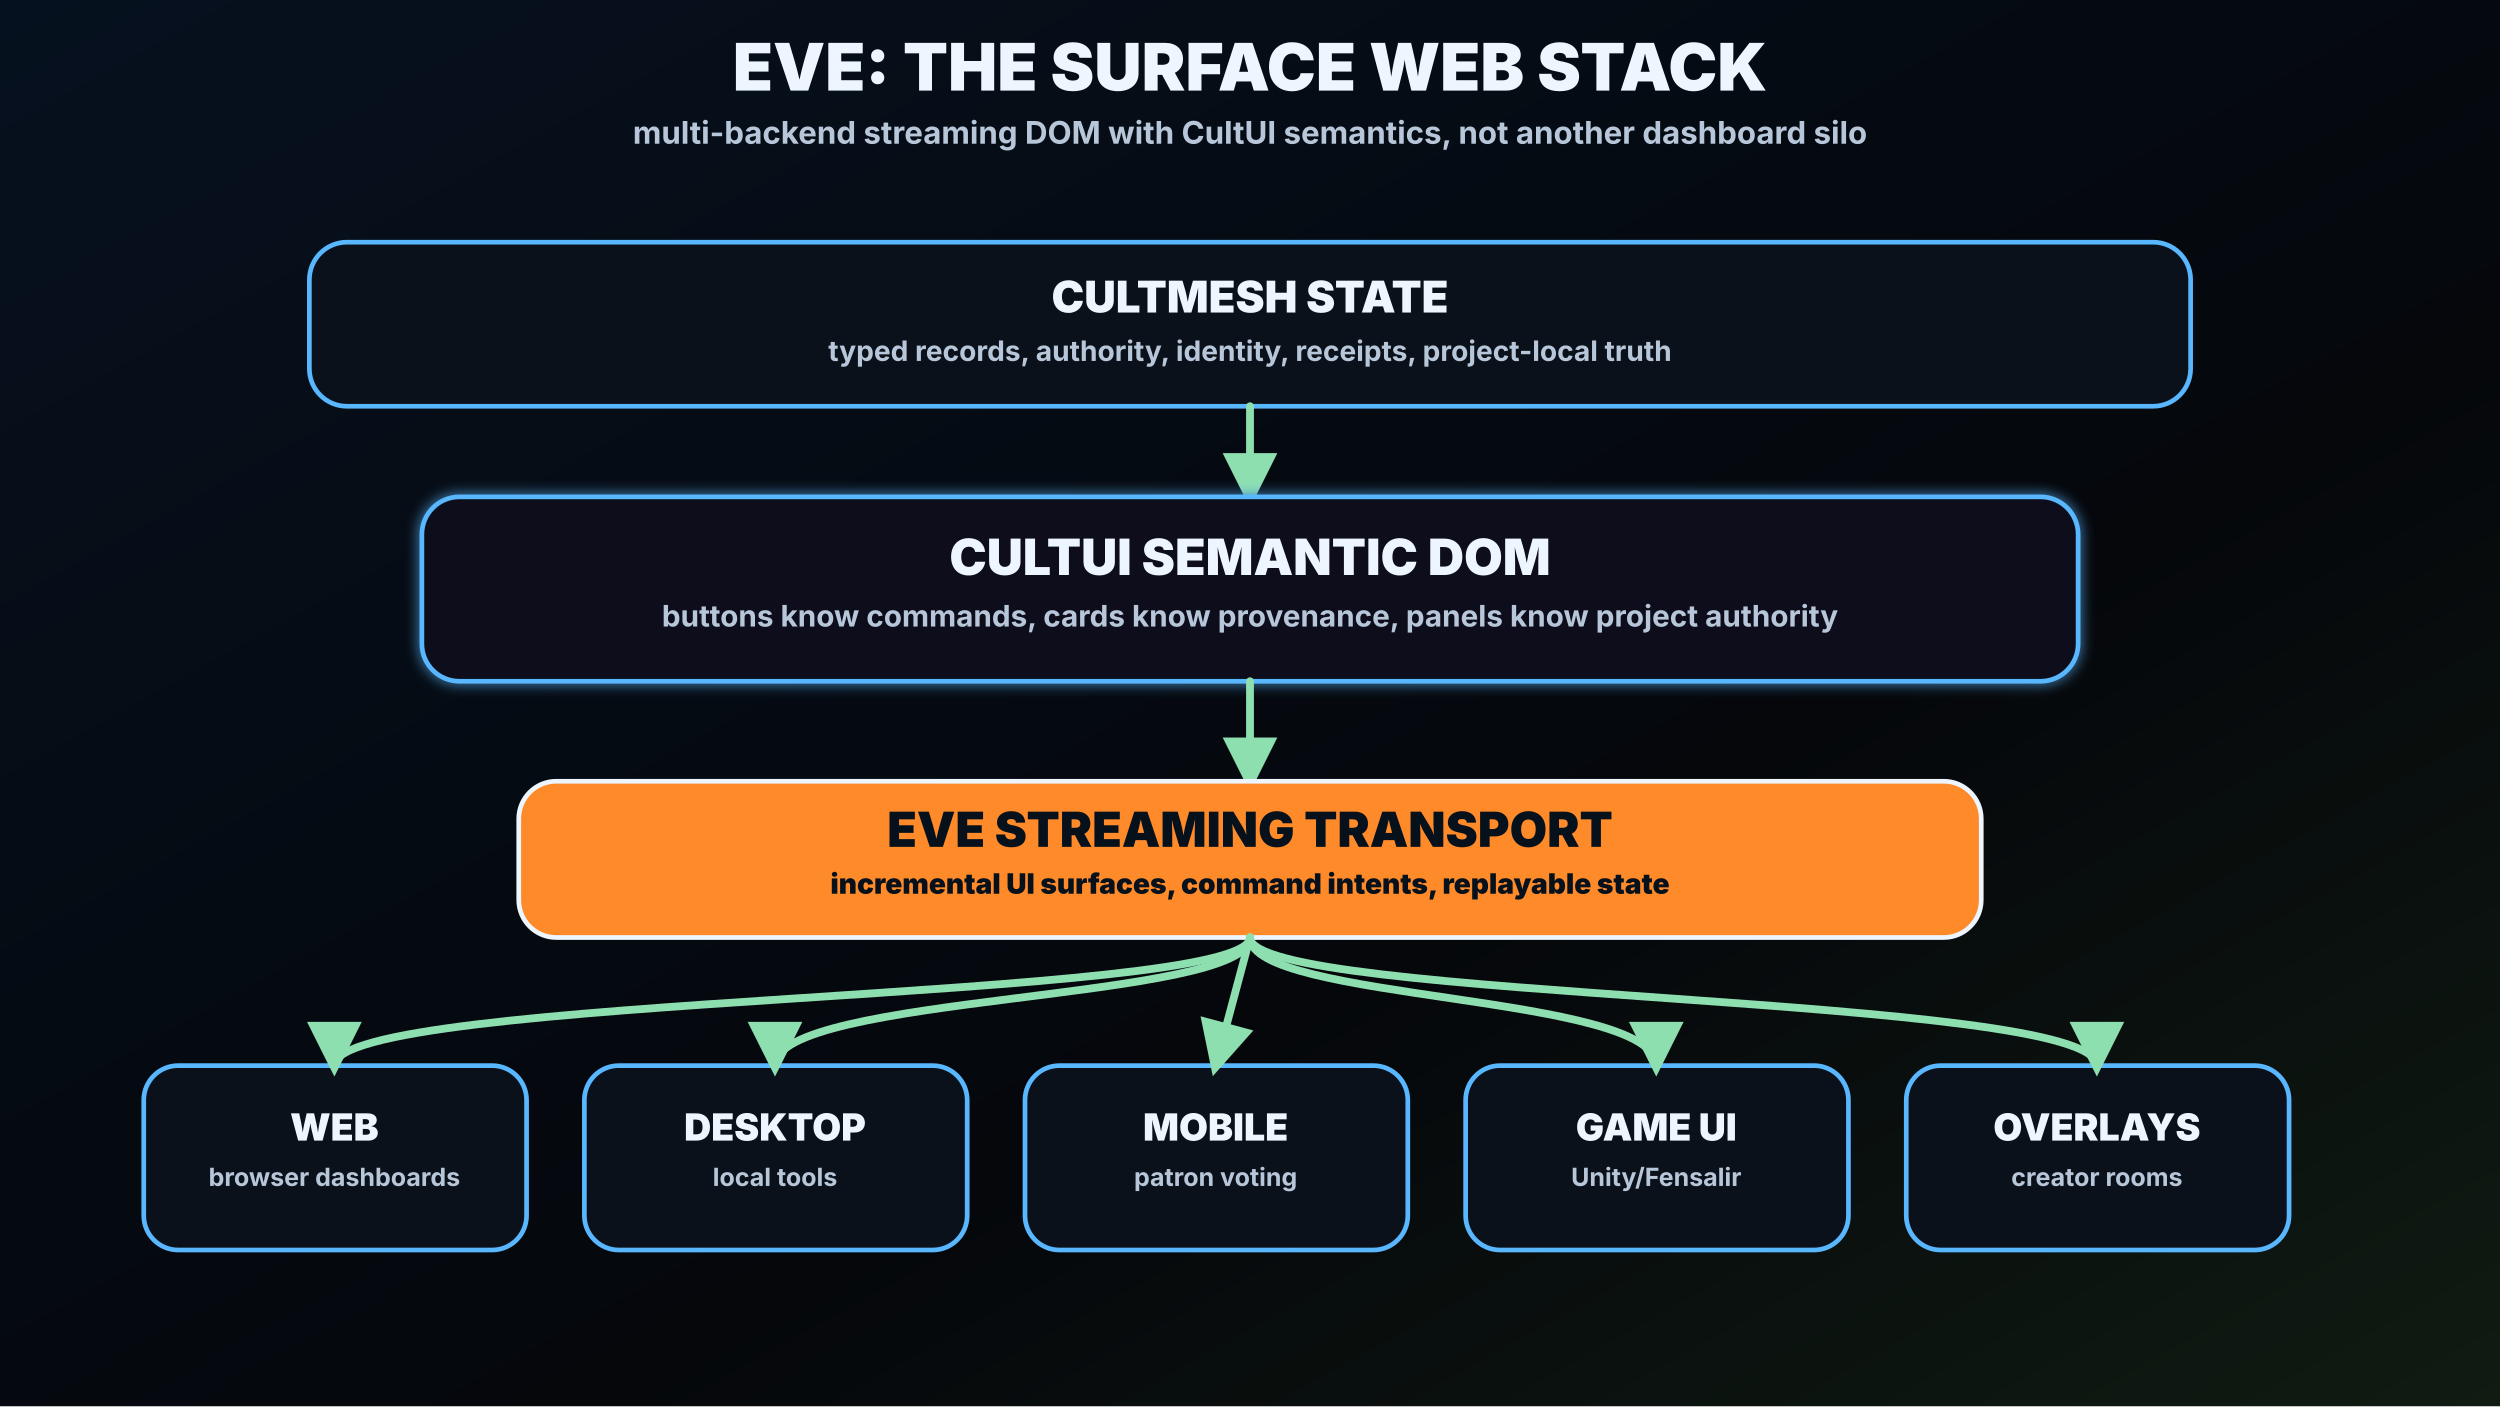
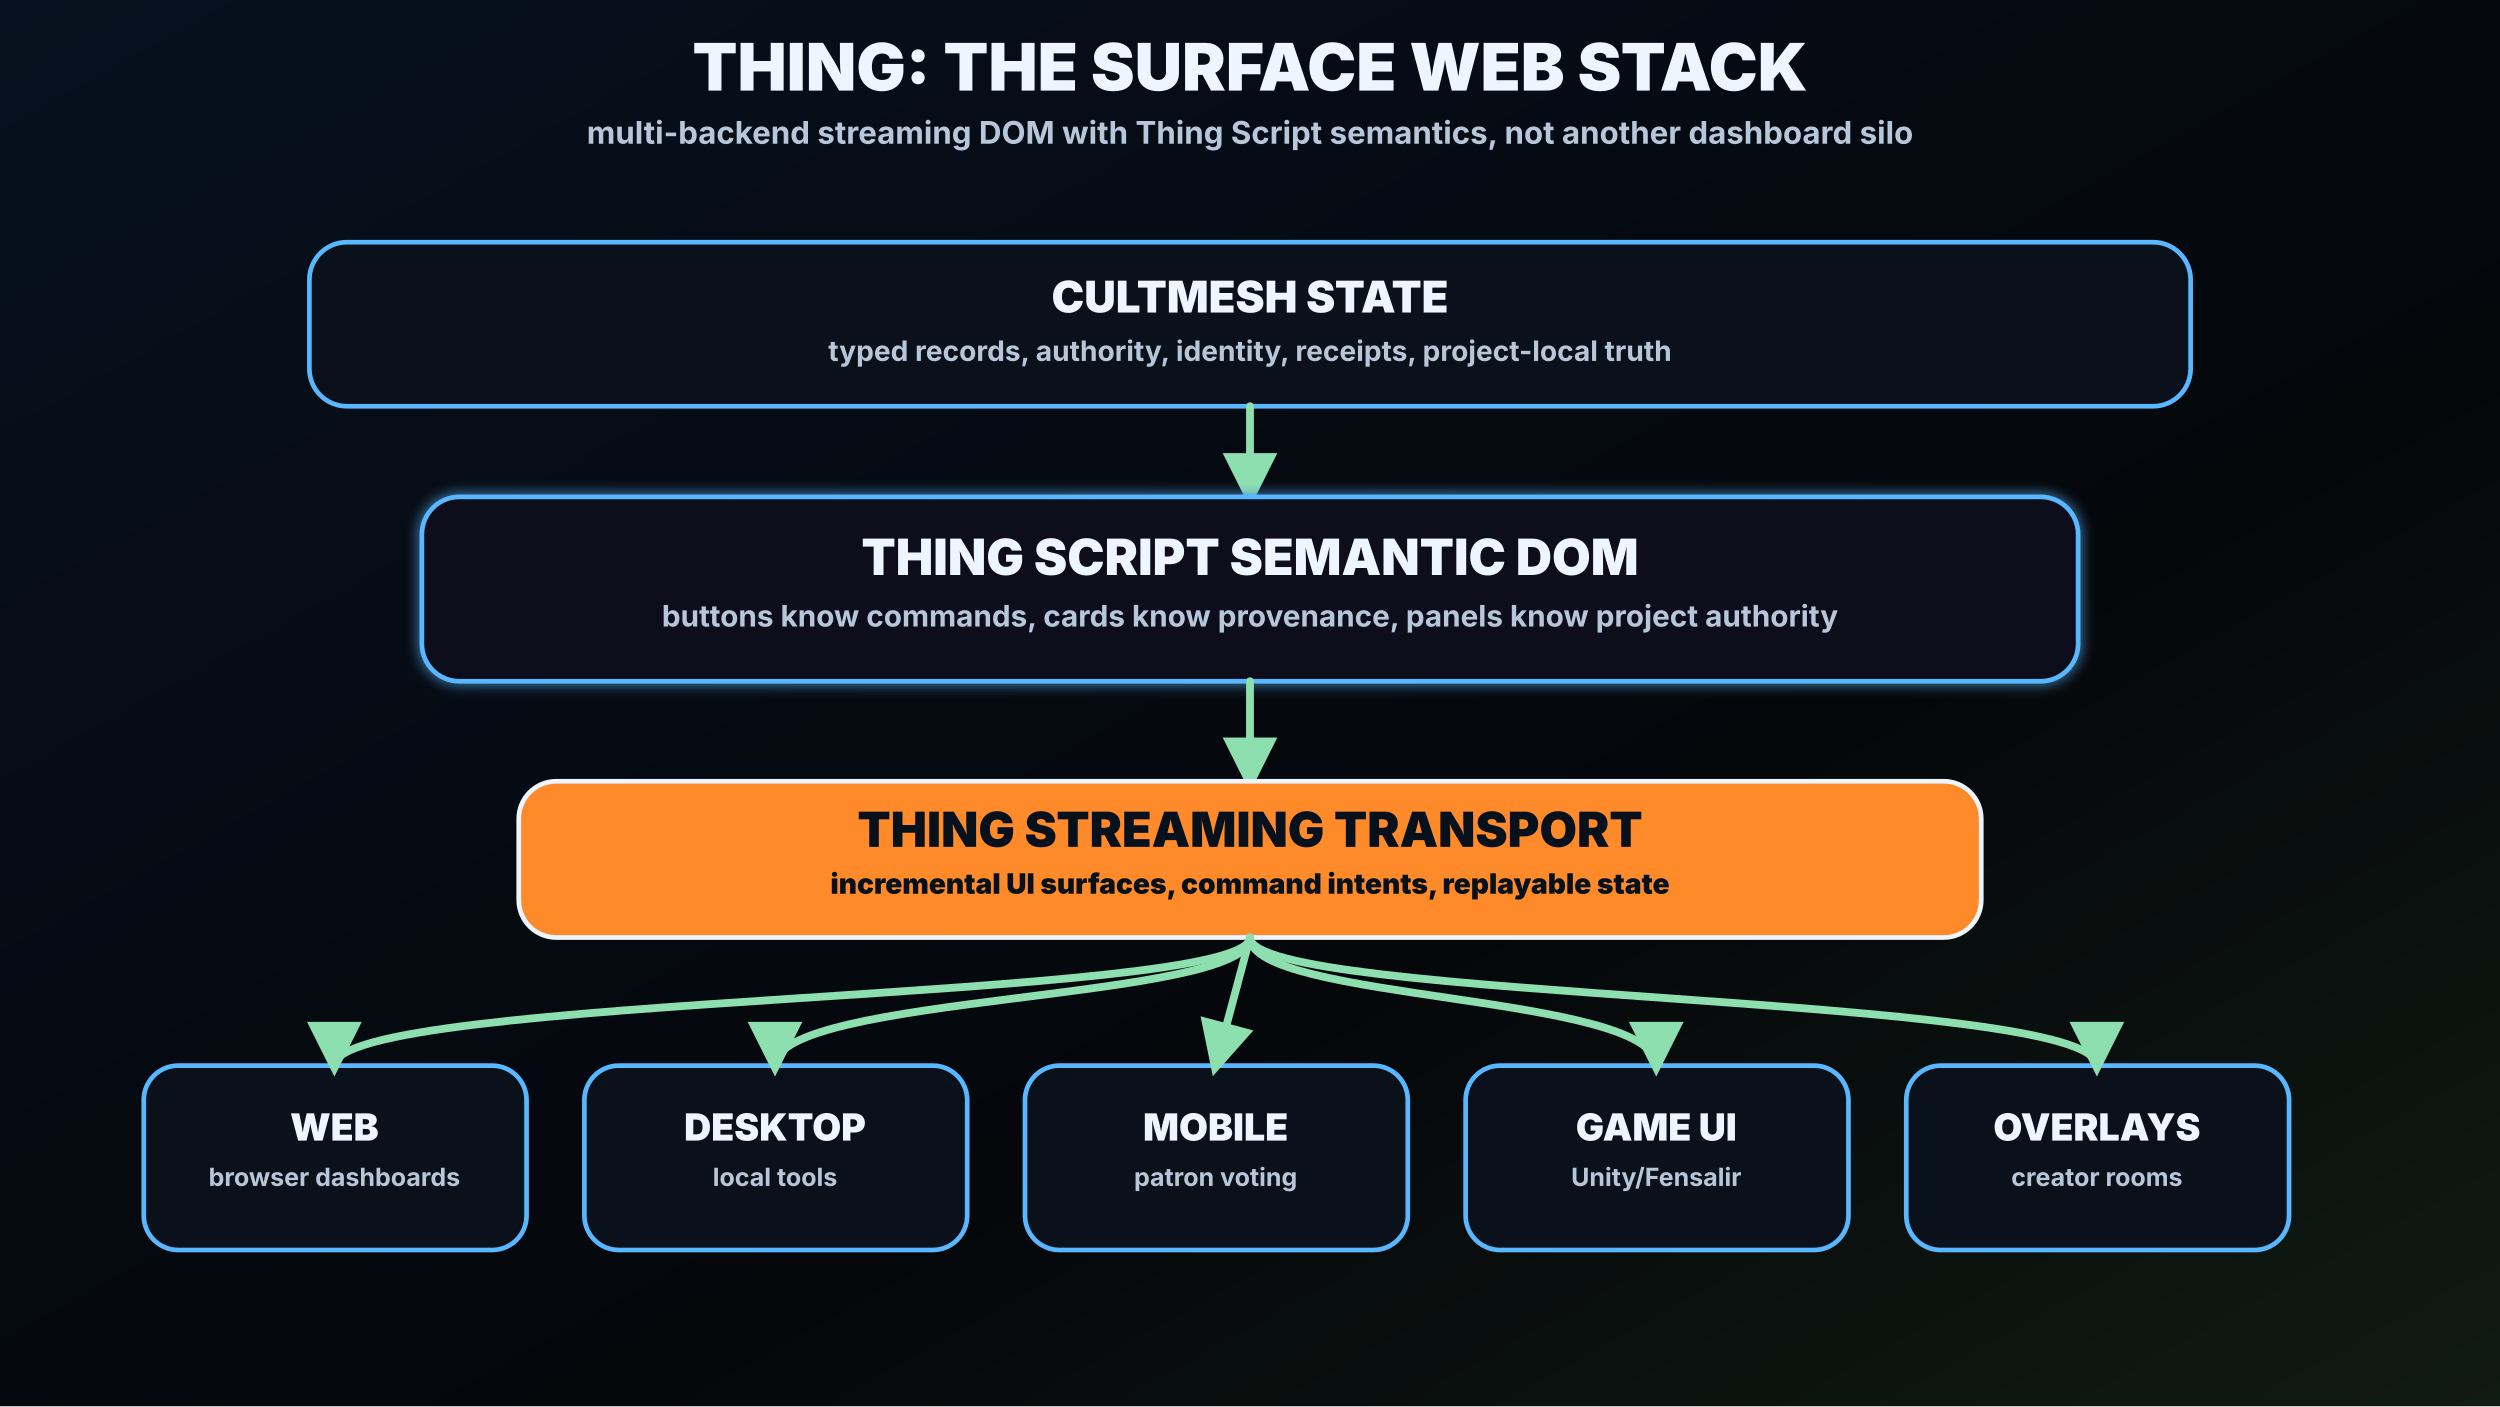
<svg xmlns="http://www.w3.org/2000/svg" width="1600" height="900" viewBox="0 0 1600 900" role="img" aria-labelledby="title desc">
  <defs>
    <linearGradient id="bg" x1="0" y1="0" x2="1" y2="1">
      <stop offset="0" stop-color="#06111f" />
      <stop offset="0.62" stop-color="#05070b" />
      <stop offset="1" stop-color="#101b12" />
    </linearGradient>
    <filter id="glow" x="-30%" y="-30%" width="160%" height="160%">
      <feGaussianBlur stdDeviation="4" result="blur" />
      <feMerge>
        <feMergeNode in="blur" />
        <feMergeNode in="SourceGraphic" />
      </feMerge>
    </filter>
    <style>
      .label{font-family:Inter,Segoe UI,Arial,sans-serif;font-weight:850;fill:#edf6ff}
      .small{font-family:Inter,Segoe UI,Arial,sans-serif;font-weight:700;fill:#b7c7d9}
      .dark{font-family:Inter,Segoe UI,Arial,sans-serif;font-weight:850;fill:#07111c}
      .layer{fill:#0b111a;stroke:#59b7ff;stroke-width:3}
      .flow{stroke:#8edfb0;stroke-width:5;fill:none;stroke-linecap:round;marker-end:url(#arrow)}
    </style>
    <marker id="arrow" viewBox="0 0 10 10" refX="8" refY="5" markerWidth="7" markerHeight="7" orient="auto-start-reverse">
      <path d="M 0 0 L 10 5 L 0 10 z" fill="#8edfb0" />
    </marker>
  </defs>
  <rect width="1600" height="900" fill="url(#bg)" />
-   <text x="800" y="58" text-anchor="middle" class="label" font-size="42">EVE: THE SURFACE WEB STACK</text>
-   <text x="800" y="92" text-anchor="middle" class="small" font-size="20">multi-backend streaming DOM with CultUI semantics, not another dashboard silo</text>
+   <text x="800" y="58" text-anchor="middle" class="label" font-size="42">THING: THE SURFACE WEB STACK</text>
+   <text x="800" y="92" text-anchor="middle" class="small" font-size="20">multi-backend streaming DOM with Thing Script semantics, not another dashboard silo</text>
  <g transform="translate(198 155)">
    <rect class="layer" width="1204" height="105" rx="24" />
    <text x="602" y="45" text-anchor="middle" class="label" font-size="28">CULTMESH STATE</text>
    <text x="602" y="76" text-anchor="middle" class="small" font-size="18">typed records, authority, identity, receipts, project-local truth</text>
  </g>
  <path class="flow" d="M800 260 L800 318" />
  <g transform="translate(270 318)">
    <rect class="layer" width="1060" height="118" rx="24" filter="url(#glow)" />
-     <text x="530" y="50" text-anchor="middle" class="label" font-size="32">CULTUI SEMANTIC DOM</text>
+     <text x="530" y="50" text-anchor="middle" class="label" font-size="32">THING SCRIPT SEMANTIC DOM</text>
    <text x="530" y="83" text-anchor="middle" class="small" font-size="19">buttons know commands, cards know provenance, panels know project authority</text>
  </g>
  <path class="flow" d="M800 436 L800 500" />
  <g transform="translate(332 500)">
    <rect x="0" y="0" width="936" height="100" rx="24" fill="#ff8a2a" stroke="#edf6ff" stroke-width="3" />
-     <text x="468" y="42" text-anchor="middle" class="dark" font-size="31">EVE STREAMING TRANSPORT</text>
+     <text x="468" y="42" text-anchor="middle" class="dark" font-size="31">THING STREAMING TRANSPORT</text>
    <text x="468" y="72" text-anchor="middle" class="dark" font-size="18">incremental UI surfaces, command intents, replayable state</text>
  </g>
  <g transform="translate(92 682)">
    <rect class="layer" width="245" height="118" rx="22" />
    <text x="122" y="48" text-anchor="middle" class="label" font-size="24">WEB</text>
    <text x="122" y="77" text-anchor="middle" class="small" font-size="16">browser dashboards</text>
  </g>
  <g transform="translate(374 682)">
    <rect class="layer" width="245" height="118" rx="22" />
    <text x="122" y="48" text-anchor="middle" class="label" font-size="24">DESKTOP</text>
    <text x="122" y="77" text-anchor="middle" class="small" font-size="16">local tools</text>
  </g>
  <g transform="translate(656 682)">
    <rect class="layer" width="245" height="118" rx="22" />
    <text x="122" y="48" text-anchor="middle" class="label" font-size="24">MOBILE</text>
    <text x="122" y="77" text-anchor="middle" class="small" font-size="16">patron voting</text>
  </g>
  <g transform="translate(938 682)">
    <rect class="layer" width="245" height="118" rx="22" />
    <text x="122" y="48" text-anchor="middle" class="label" font-size="24">GAME UI</text>
    <text x="122" y="77" text-anchor="middle" class="small" font-size="16">Unity/Fensalir</text>
  </g>
  <g transform="translate(1220 682)">
    <rect class="layer" width="245" height="118" rx="22" />
    <text x="122" y="48" text-anchor="middle" class="label" font-size="24">OVERLAYS</text>
    <text x="122" y="77" text-anchor="middle" class="small" font-size="16">creator rooms</text>
  </g>
  <path class="flow" d="M800 600 C800 641 214 636 214 682" />
  <path class="flow" d="M800 600 C800 641 496 636 496 682" />
  <path class="flow" d="M800 600 L778 682" />
  <path class="flow" d="M800 600 C800 641 1060 636 1060 682" />
  <path class="flow" d="M800 600 C800 641 1342 636 1342 682" />
</svg>
